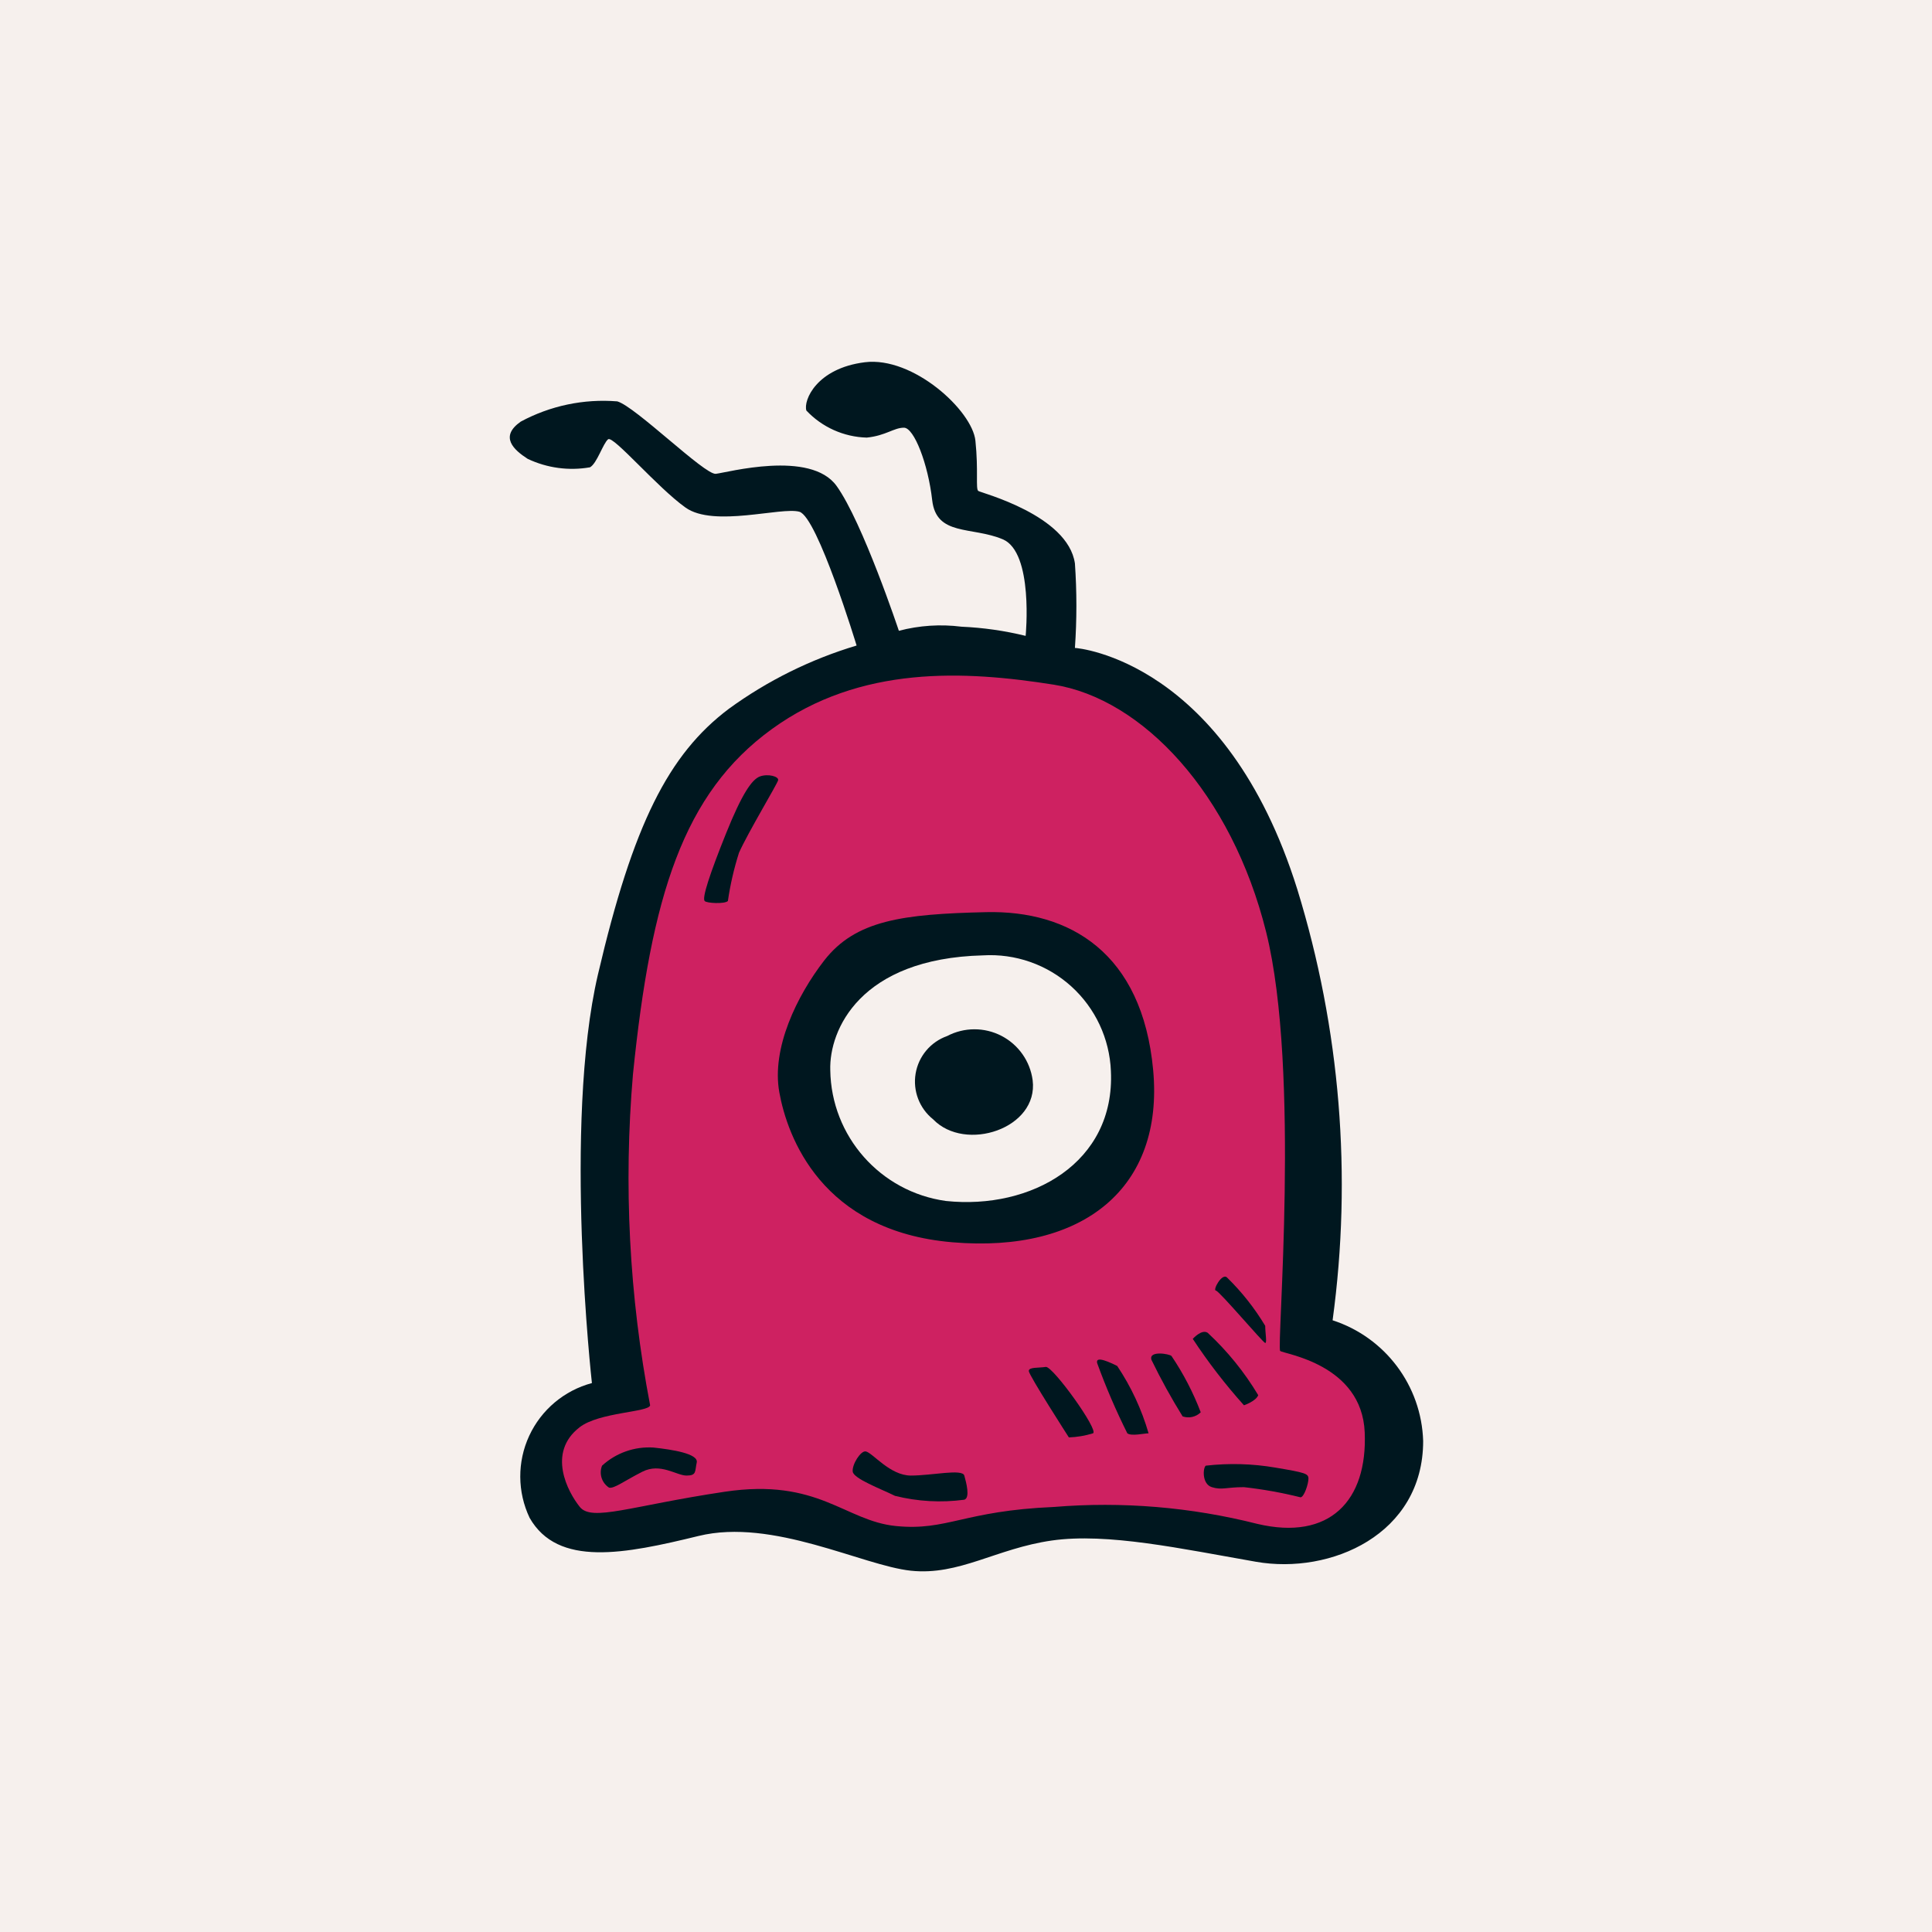
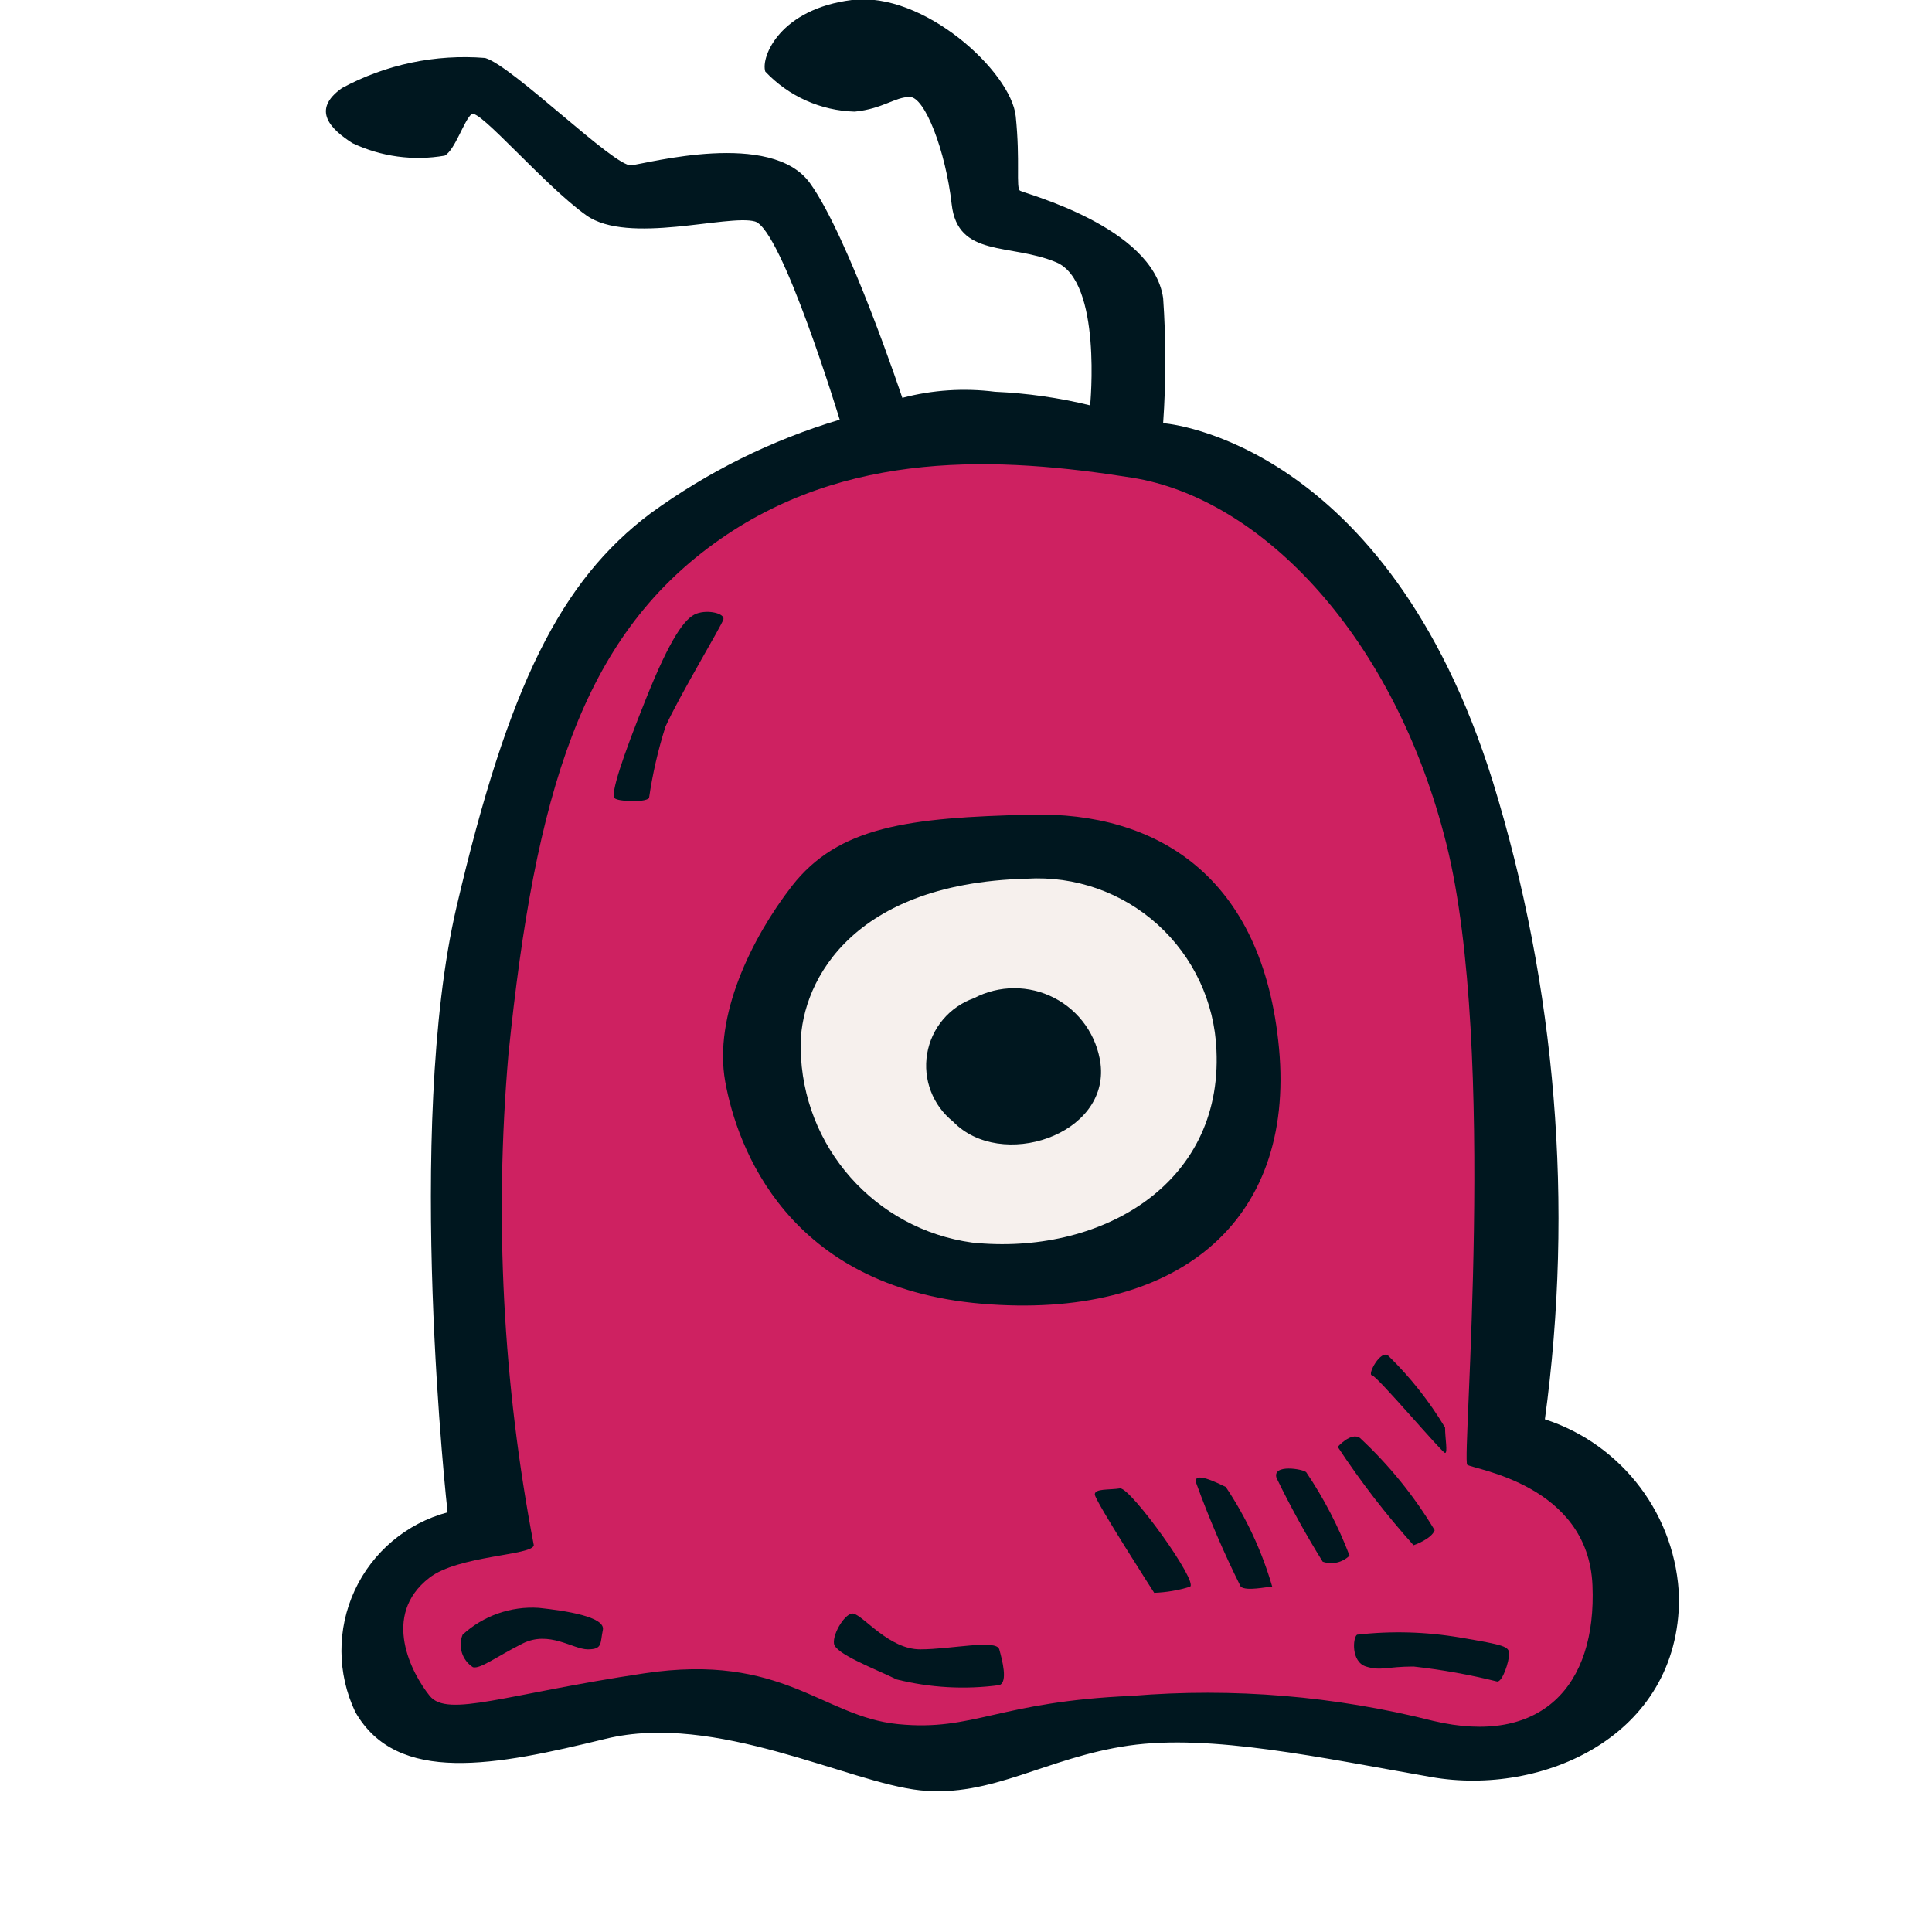
- <svg xmlns="http://www.w3.org/2000/svg" width="512" height="512" viewBox="-8 -8 80 80">
-   <rect x="-8" y="-8" width="80" height="80" fill="#F6F0ED" />
+ <svg xmlns="http://www.w3.org/2000/svg" width="512" height="512" viewBox="10 7 42 54">
  <path d="m16.51 49.27s-1.2-10.71.25-16.92 2.92-9.12 5.42-11a17.54 17.54 0 0 1 5.29-2.62s-1.62-5.33-2.37-5.54-3.54.66-4.71-.17-3-3-3.21-2.83-.46 1-.75 1.16a4.3 4.3 0 0 1 -2.58-.35c-.59-.38-1.17-.92-.29-1.54a7.2 7.2 0 0 1 4-.84c.75.21 3.62 3.05 4.08 3s3.92-1 5 .5 2.58 6 2.58 6a6.82 6.82 0 0 1 2.59-.17 13.71 13.71 0 0 1 2.66.38s.34-3.46-.95-4-2.75-.12-2.92-1.62-.75-3-1.17-3-.75.33-1.54.41a3.57 3.57 0 0 1 -2.5-1.12c-.13-.42.42-1.75 2.42-2s4.45 2 4.58 3.25 0 2 .12 2.08 3.71 1 4 3a25.15 25.15 0 0 1 0 3.5c.13 0 6.25.54 9.21 10a41.54 41.54 0 0 1 1.46 17.84 5.43 5.43 0 0 1 3.75 5c0 3.87-3.83 5.54-6.92 5s-6.16-1.21-8.46-.88-3.83 1.46-5.83 1.25-5.72-2.19-8.79-1.44-5.83 1.3-7-.75a4 4 0 0 1 2.58-5.58z" fill="#00171F" />
  <path d="m16 51.1c.81-.63 2.88-.62 2.92-.91a50.07 50.07 0 0 1 -.71-13.71c.75-7.38 2.08-11.63 5.75-14.29s8-2.42 11.67-1.84 7.37 4.5 8.8 10.25.42 17.21.58 17.34 3.38.54 3.5 3.37-1.45 4.5-4.45 3.79a25.69 25.69 0 0 0 -8.42-.7c-3.75.16-4.42 1-6.54.79s-3.21-2-7.09-1.42-5.5 1.25-6 .63-1.37-2.25-.01-3.3z" fill="#CE2161" />
  <g fill="#00171F">
    <path d="m16.93 52.69a2.88 2.88 0 0 1 2.13-.75c.75.08 1.87.25 1.79.62s0 .54-.42.54-1.08-.54-1.83-.16-1.17.71-1.38.66a.75.75 0 0 1 -.29-.91z" />
    <path d="m27.85 52.1c.29.06 1 1 1.87 1s2.13-.29 2.21 0 .25.92 0 1a7.63 7.63 0 0 1 -2.87-.16c-.59-.29-1.71-.71-1.75-1s.33-.88.54-.84z" />
    <path d="m41.93 52.69a10.2 10.2 0 0 1 2.88.08c1.25.21 1.37.25 1.37.46s-.18.77-.33.77a17.81 17.81 0 0 0 -2.34-.42c-.75 0-.91.13-1.33 0s-.37-.81-.25-.89z" />
    <path d="m35.31 48.6c.31 0 2.2 2.63 1.95 2.75a3.84 3.84 0 0 1 -1 .17s-1.66-2.58-1.66-2.75.4-.12.71-.17z" />
    <path d="m37.43 48.44c-.08-.33.58 0 .83.12a10 10 0 0 1 1.3 2.79c-.17 0-.71.13-.88 0a27.42 27.42 0 0 1 -1.25-2.91z" />
    <path d="m39.68 48.31c-.13-.4.75-.25.83-.16a11.46 11.46 0 0 1 1.21 2.33.73.73 0 0 1 -.75.17 25.6 25.6 0 0 1 -1.29-2.34z" />
    <path d="m41.39 47.44s.37-.42.62-.25a11.79 11.79 0 0 1 2.09 2.58c-.09.25-.59.42-.59.42a23.31 23.31 0 0 1 -2.12-2.75z" />
    <path d="m42.35 45.44c-.15 0 .25-.75.46-.54a9.94 9.94 0 0 1 1.58 2c0 .3.08.71 0 .71s-1.88-2.13-2.04-2.17z" />
    <path d="m21.18 29.31c-.12-.12.21-1.12.88-2.79s1.08-2.25 1.41-2.37.79 0 .75.16-1.25 2.17-1.62 3a12.58 12.58 0 0 0 -.46 2c-.14.13-.88.09-.96 0z" />
    <path d="m26.13 31.77c1.3-1.67 3.25-1.92 6.7-2s6.47 1.67 6.92 6.54-2.88 7.59-8.31 7.13-6.84-4.38-7.17-6.21.73-4 1.86-5.46z" />
  </g>
  <path d="m32.7 31.56a5 5 0 0 1 5.3 4.79c.18 3.8-3.3 5.75-6.83 5.38a5.55 5.55 0 0 1 -4.79-5.42c-.05-1.66 1.23-4.62 6.32-4.75z" fill="#F6F0ED" />
  <path d="m31.22 34.9a2.43 2.43 0 0 1 3.54 1.83c.25 2-2.79 3-4.12 1.62a2 2 0 0 1 .58-3.45z" fill="#00171F" />
</svg>
